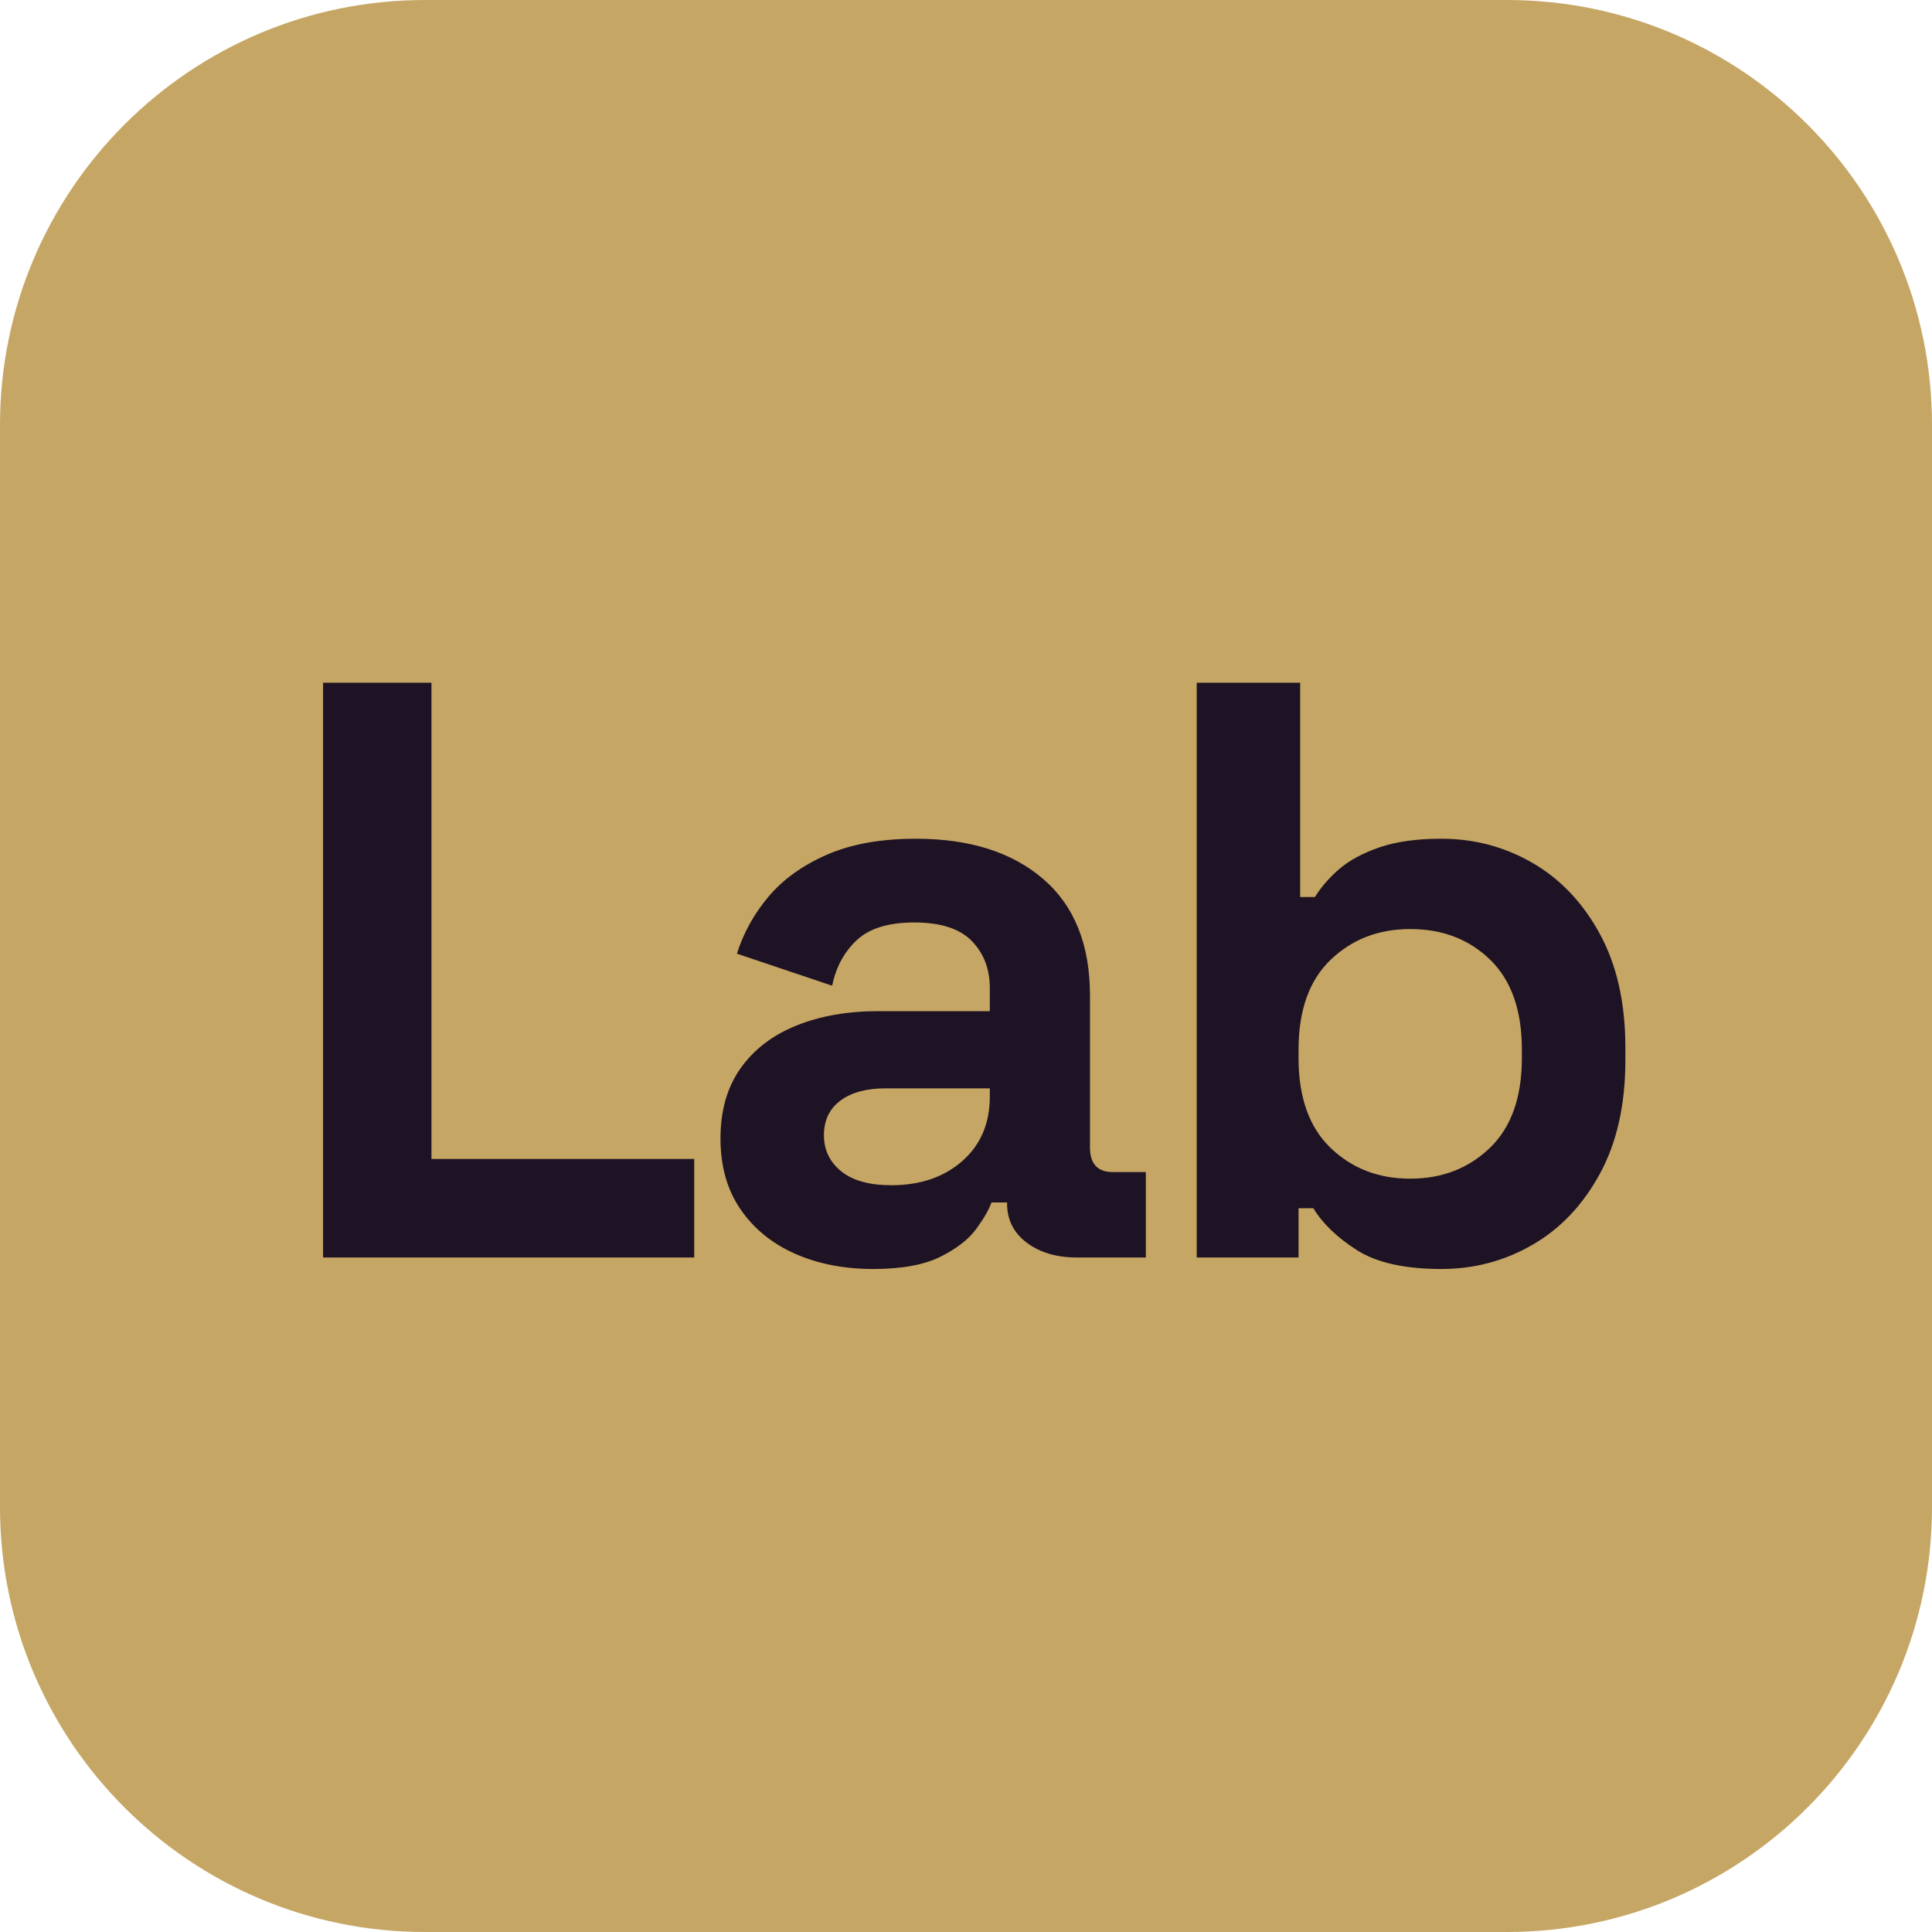
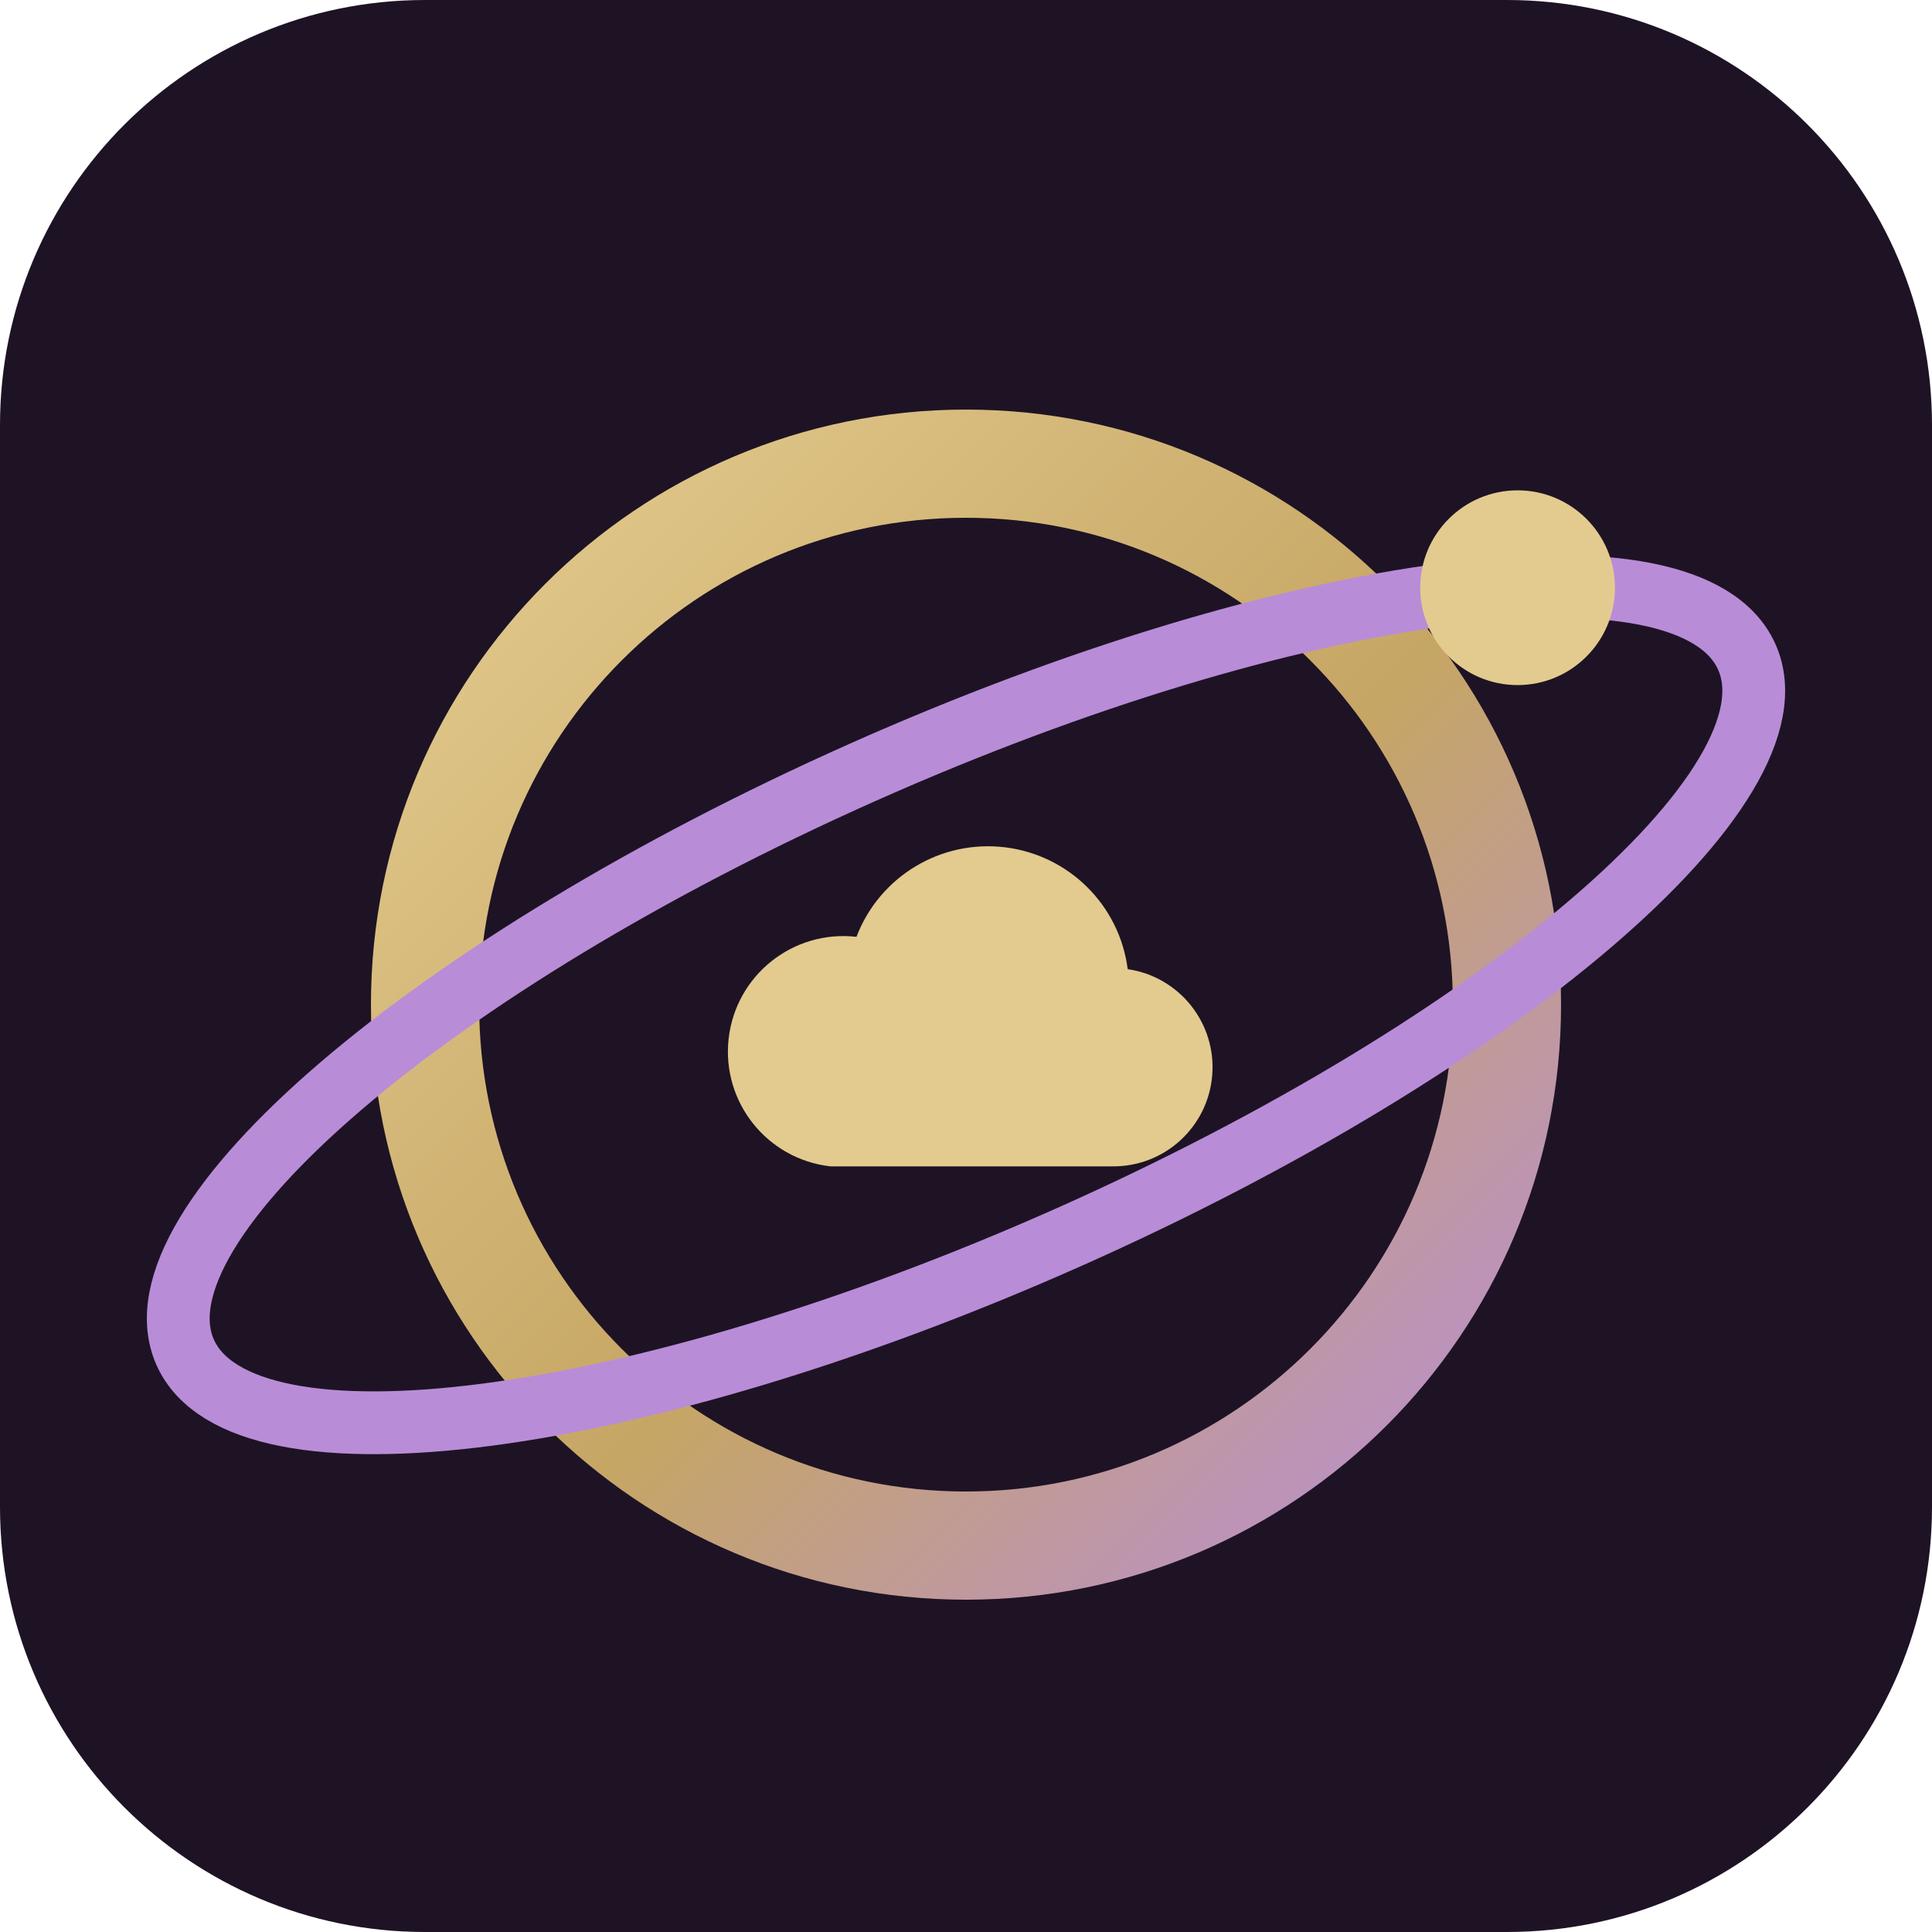
- <svg xmlns="http://www.w3.org/2000/svg" viewBox="0 0 64 64" width="64" height="64" role="img" aria-label="LearnWithLabAI">
-   <rect width="64" height="64" rx="14.08" fill="#C6A664" />
-   <g fill="#1E1324">
-     <path d="M10.702 41.656V22.616H14.293V38.392H22.997V41.656Z" />
-     <path d="M28.926 42.037Q27.485 42.037 26.342 41.534Q25.2 41.03 24.534 40.065Q23.867 39.099 23.867 37.712Q23.867 36.325 24.534 35.386Q25.2 34.448 26.383 33.972Q27.566 33.496 29.09 33.496H32.789V32.734Q32.789 31.782 32.19 31.17Q31.592 30.558 30.286 30.558Q29.008 30.558 28.382 31.143Q27.757 31.728 27.566 32.653L24.411 31.592Q24.738 30.558 25.458 29.702Q26.179 28.845 27.39 28.314Q28.6 27.784 30.341 27.784Q33.006 27.784 34.557 29.117Q36.107 30.45 36.107 32.979V38.011Q36.107 38.827 36.869 38.827H37.957V41.656H35.672Q34.666 41.656 34.013 41.166Q33.36 40.677 33.36 39.861V39.834H32.843Q32.734 40.16 32.354 40.69Q31.973 41.221 31.157 41.629Q30.341 42.037 28.926 42.037ZM29.525 39.262Q30.966 39.262 31.878 38.46Q32.789 37.658 32.789 36.325V36.053H29.334Q28.382 36.053 27.838 36.461Q27.294 36.869 27.294 37.603Q27.294 38.338 27.866 38.8Q28.437 39.262 29.525 39.262Z" />
-     <path d="M47.749 42.037Q45.926 42.037 44.947 41.411Q43.968 40.786 43.506 40.024H43.016V41.656H39.643V22.616H43.07V29.715H43.56Q43.859 29.226 44.362 28.79Q44.866 28.355 45.695 28.07Q46.525 27.784 47.749 27.784Q49.381 27.784 50.768 28.586Q52.155 29.389 52.998 30.939Q53.842 32.49 53.842 34.693V35.128Q53.842 37.331 52.998 38.882Q52.155 40.432 50.768 41.234Q49.381 42.037 47.749 42.037ZM46.715 39.045Q48.293 39.045 49.354 38.025Q50.414 37.005 50.414 35.046V34.774Q50.414 32.816 49.367 31.796Q48.32 30.776 46.715 30.776Q45.138 30.776 44.077 31.796Q43.016 32.816 43.016 34.774V35.046Q43.016 37.005 44.077 38.025Q45.138 39.045 46.715 39.045Z" />
-   </g>
+ <svg xmlns="http://www.w3.org/2000/svg" viewBox="0 0 100 100" width="100" height="100" role="img" aria-label="EpochCloudAI">
+   <defs>
+     <linearGradient id="ig" x1="0" y1="0" x2="1" y2="1">
+       <stop offset="0" stop-color="#E3CB8F" />
+       <stop offset=".55" stop-color="#C6A664" />
+       <stop offset="1" stop-color="#B98CD8" />
+     </linearGradient>
+   </defs>
+   <rect width="100" height="100" rx="22" fill="#1E1324" />
+   <circle cx="50.00" cy="52.00" r="28.00" fill="none" stroke="url(#ig)" stroke-width="5.60" />
+   <ellipse cx="50.00" cy="52.00" rx="44.24" ry="13.16" fill="none" stroke="#B98CD8" stroke-width="3.25" transform="rotate(-24 50.00 52.00)" />
+   <circle cx="78.55" cy="30.42" r="5.04" fill="#E3CB8F" />
+   <path d="M34 88 H88 a19 19 0 0 0 3-37.8 A27 27 0 0 0 39 44 A22 22 0 0 0 34 88 Z" fill="#E3CB8F" transform="translate(33.80 36.61) scale(0.27)" />
</svg>
